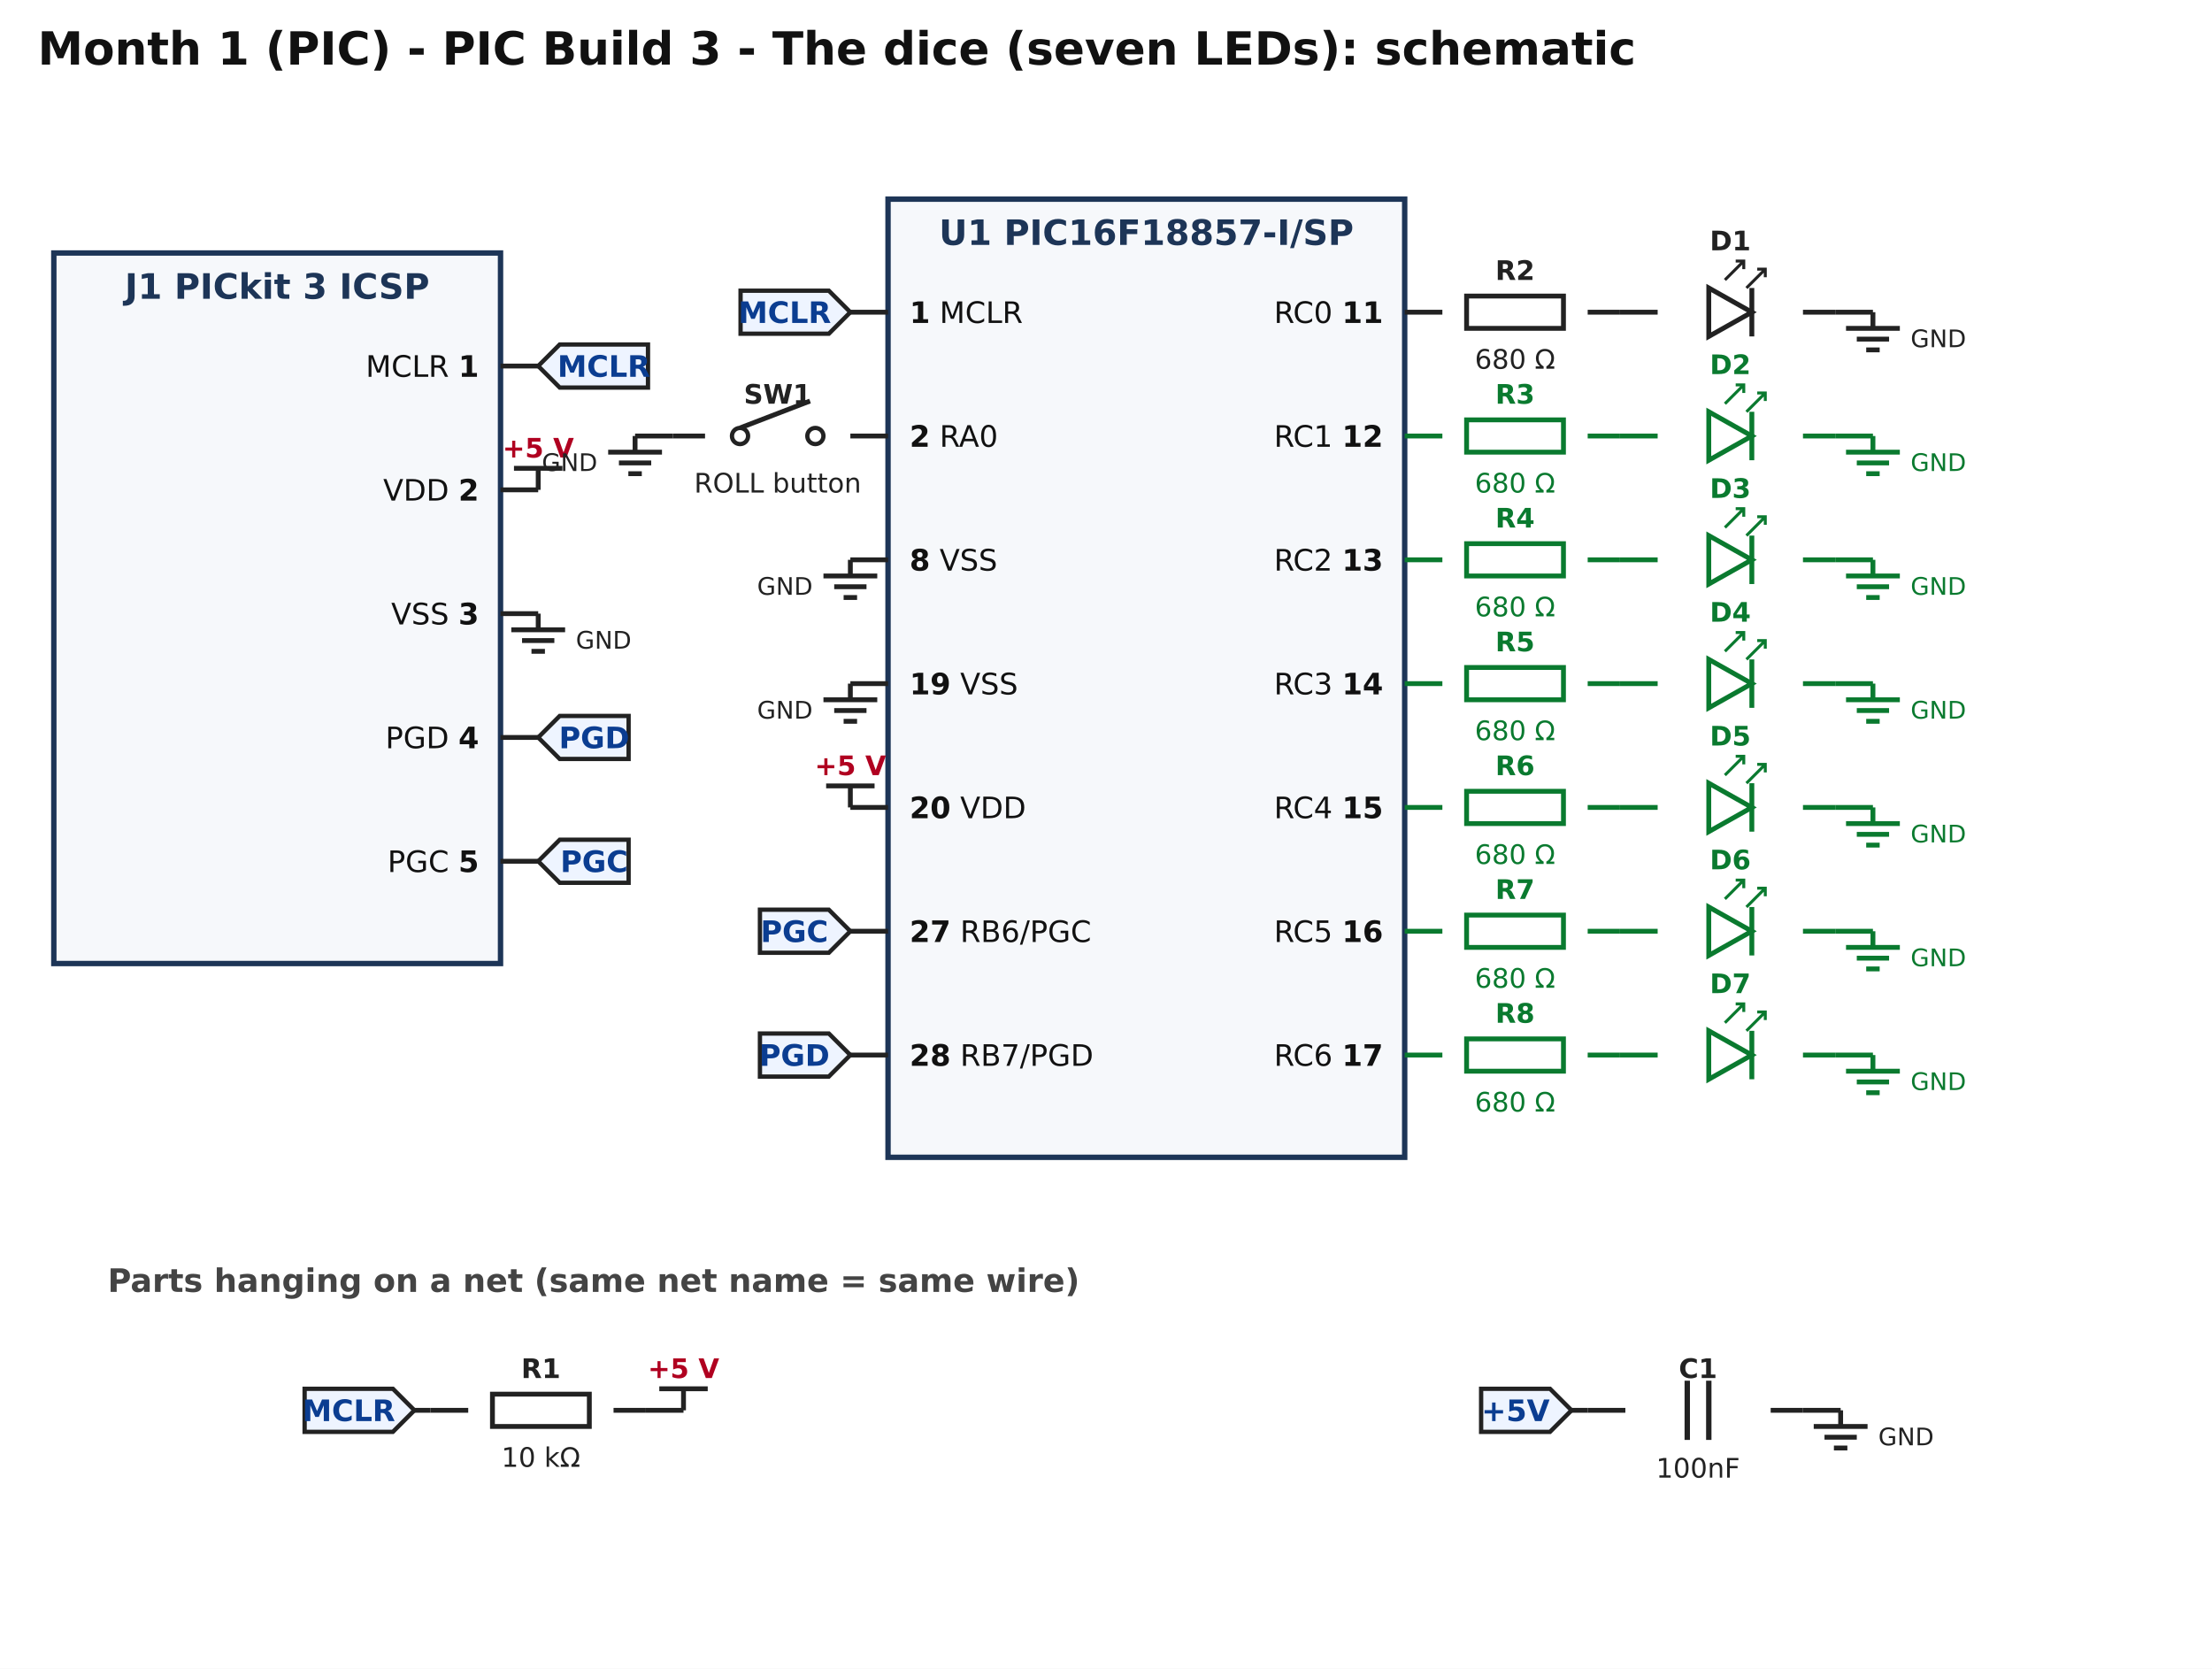
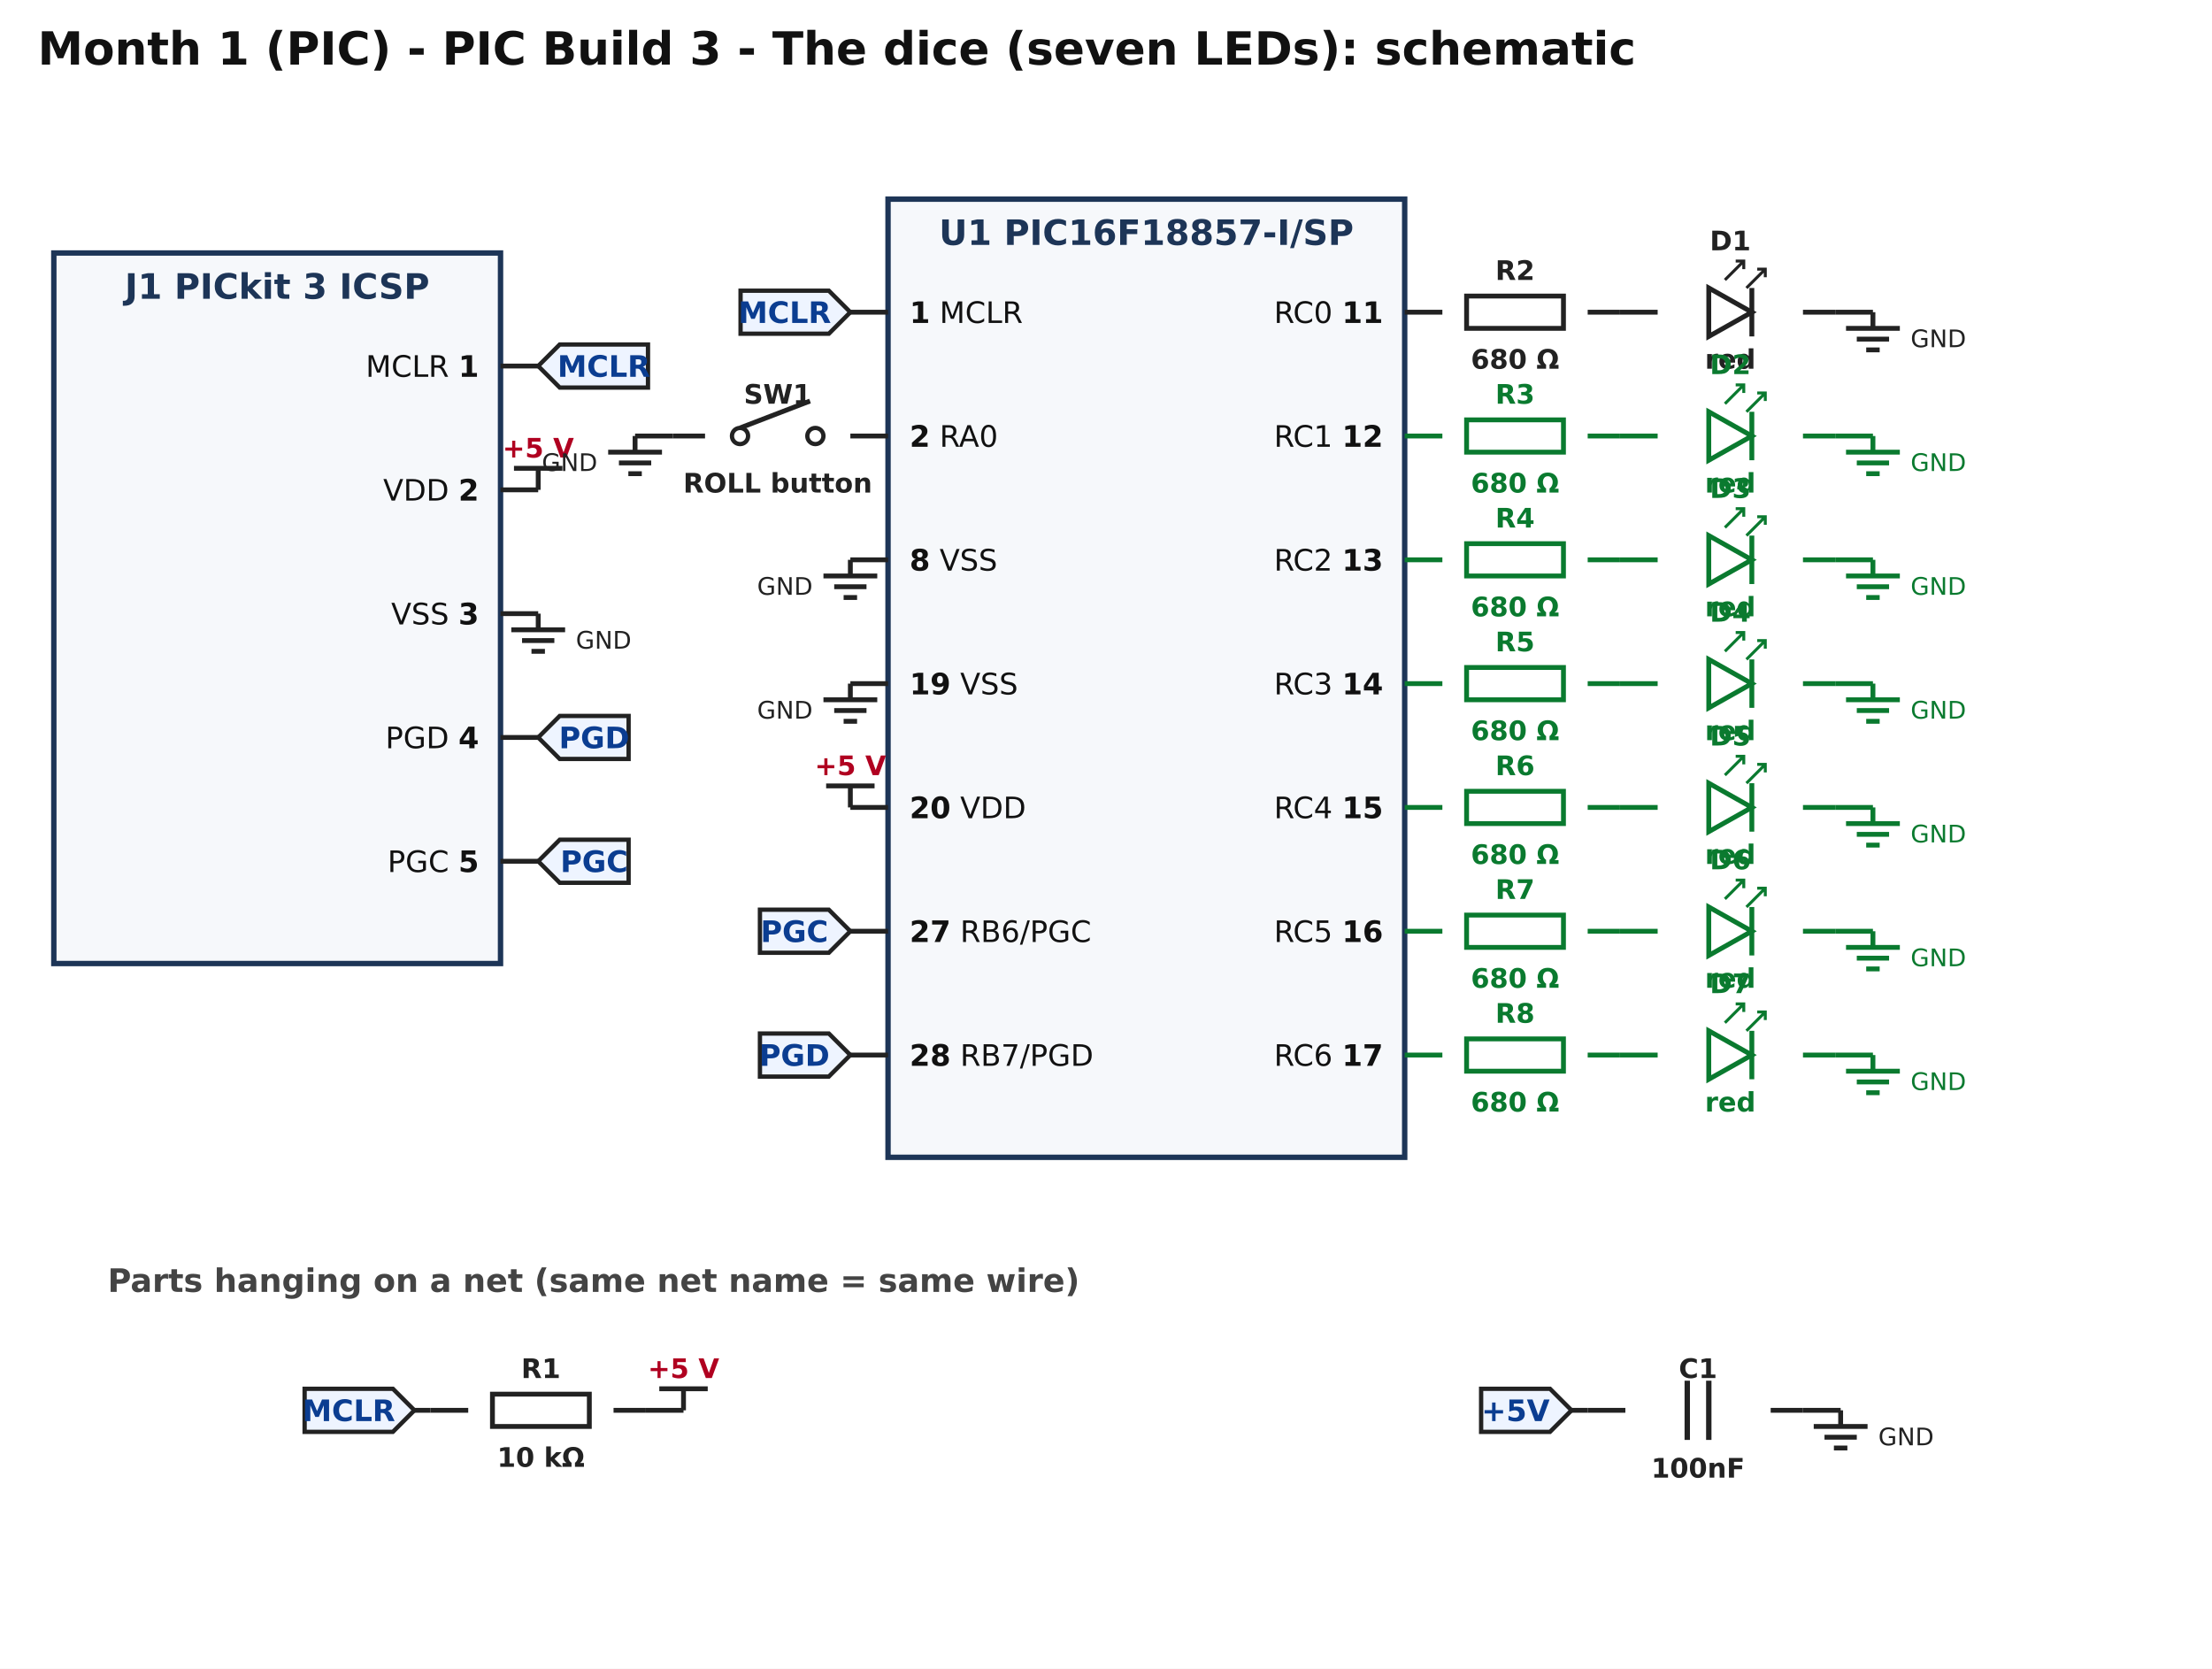
<svg xmlns="http://www.w3.org/2000/svg" viewBox="0 0 822 620" width="822" height="620" font-family="DejaVu Sans, Verdana, Arial, sans-serif">
  <rect width="100%" height="100%" fill="#fff" />
  <text x="14" y="24" font-size="17" font-weight="bold" fill="#111">Month 1 (PIC) - PIC Build 3 - The dice (seven LEDs): schematic</text>
  <g transform="translate(0,34)">
    <rect x="20" y="60" width="166" height="264" fill="#f6f8fb" stroke="#1d3557" stroke-width="2" />
    <text x="103.0" y="77" font-size="13" font-weight="bold" fill="#1d3557" text-anchor="middle">J1  PICkit 3 ICSP</text>
    <text x="178" y="106" font-size="11" fill="#111" text-anchor="end">MCLR  <tspan font-weight="bold">1</tspan>
    </text>
    <line x1="186" y1="102" x2="200" y2="102" stroke="#222" stroke-width="1.8" />
    <polygon points="200,102 208,94 240.8,94 240.8,110 208,110" fill="#eef4ff" stroke="#222" stroke-width="1.6" />
    <text x="224.4" y="106" font-size="11" font-weight="bold" fill="#0b3d91" text-anchor="middle">MCLR</text>
    <text x="178" y="152" font-size="11" fill="#111" text-anchor="end">VDD  <tspan font-weight="bold">2</tspan>
    </text>
    <line x1="186" y1="148" x2="200" y2="148" stroke="#222" stroke-width="1.8" />
    <g stroke="#222" stroke-width="1.8">
      <line x1="200" y1="148" x2="200" y2="140" />
      <line x1="191" y1="140" x2="209" y2="140" />
    </g>
    <text x="200" y="136" font-size="10" font-weight="bold" fill="#b00020" text-anchor="middle">+5 V</text>
    <text x="178" y="198" font-size="11" fill="#111" text-anchor="end">VSS  <tspan font-weight="bold">3</tspan>
    </text>
    <line x1="186" y1="194" x2="200" y2="194" stroke="#222" stroke-width="1.8" />
    <g stroke="#222" stroke-width="1.8">
      <line x1="200" y1="194" x2="200" y2="200" />
      <line x1="190" y1="200" x2="210" y2="200" />
      <line x1="194" y1="204" x2="206" y2="204" />
      <line x1="197.5" y1="208" x2="202.5" y2="208" />
    </g>
    <text x="214" y="207" font-size="9" fill="#222" text-anchor="start">GND</text>
    <text x="178" y="244" font-size="11" fill="#111" text-anchor="end">PGD  <tspan font-weight="bold">4</tspan>
    </text>
    <line x1="186" y1="240" x2="200" y2="240" stroke="#222" stroke-width="1.8" />
    <polygon points="200,240 208,232 233.6,232 233.6,248 208,248" fill="#eef4ff" stroke="#222" stroke-width="1.6" />
    <text x="220.8" y="244" font-size="11" font-weight="bold" fill="#0b3d91" text-anchor="middle">PGD</text>
    <text x="178" y="290" font-size="11" fill="#111" text-anchor="end">PGC  <tspan font-weight="bold">5</tspan>
    </text>
    <line x1="186" y1="286" x2="200" y2="286" stroke="#222" stroke-width="1.8" />
    <polygon points="200,286 208,278 233.6,278 233.6,294 208,294" fill="#eef4ff" stroke="#222" stroke-width="1.6" />
    <text x="220.8" y="290" font-size="11" font-weight="bold" fill="#0b3d91" text-anchor="middle">PGC</text>
    <rect x="330" y="40" width="192" height="356" fill="#f6f8fb" stroke="#1d3557" stroke-width="2" />
    <text x="426.0" y="57" font-size="13" font-weight="bold" fill="#1d3557" text-anchor="middle">U1  PIC16F18857-I/SP</text>
    <text x="338" y="86" font-size="11" fill="#111">
      <tspan font-weight="bold">1</tspan>  MCLR</text>
    <line x1="330" y1="82" x2="316" y2="82" stroke="#222" stroke-width="1.8" />
    <polygon points="316,82 308,74 275.2,74 275.2,90 308,90" fill="#eef4ff" stroke="#222" stroke-width="1.6" />
    <text x="291.6" y="86" font-size="11" font-weight="bold" fill="#0b3d91" text-anchor="middle">MCLR</text>
    <text x="338" y="132" font-size="11" fill="#111">
      <tspan font-weight="bold">2</tspan>  RA0</text>
    <line x1="330" y1="128" x2="316" y2="128" stroke="#222" stroke-width="1.8" />
    <circle cx="275" cy="128" r="3" fill="#fff" stroke="#222" stroke-width="1.6" />
    <circle cx="303" cy="128" r="3" fill="#fff" stroke="#222" stroke-width="1.6" />
    <line x1="275" y1="125" x2="301" y2="115" stroke="#222" stroke-width="1.8" />
    <text x="289" y="116" font-size="10" font-weight="bold" fill="#222" text-anchor="middle">SW1</text>
-     <text x="289" y="149" font-size="10" fill="#222" text-anchor="middle">ROLL button</text>
+     <text x="289" y="149" font-size="10" font-weight="600" fill="#222" text-anchor="middle">ROLL button</text>
    <line x1="262" y1="128" x2="250" y2="128" stroke="#222" stroke-width="1.8" />
    <line x1="250" y1="128" x2="236" y2="128" stroke="#222" stroke-width="1.8" />
    <g stroke="#222" stroke-width="1.8">
      <line x1="236" y1="128" x2="236" y2="134" />
      <line x1="226" y1="134" x2="246" y2="134" />
      <line x1="230" y1="138" x2="242" y2="138" />
      <line x1="233.5" y1="142" x2="238.5" y2="142" />
    </g>
    <text x="222" y="141" font-size="9" fill="#222" text-anchor="end">GND</text>
    <text x="338" y="178" font-size="11" fill="#111">
      <tspan font-weight="bold">8</tspan>  VSS</text>
    <line x1="330" y1="174" x2="316" y2="174" stroke="#222" stroke-width="1.8" />
    <g stroke="#222" stroke-width="1.8">
      <line x1="316" y1="174" x2="316" y2="180" />
      <line x1="306" y1="180" x2="326" y2="180" />
      <line x1="310" y1="184" x2="322" y2="184" />
      <line x1="313.5" y1="188" x2="318.5" y2="188" />
    </g>
    <text x="302" y="187" font-size="9" fill="#222" text-anchor="end">GND</text>
    <text x="338" y="224" font-size="11" fill="#111">
      <tspan font-weight="bold">19</tspan>  VSS</text>
    <line x1="330" y1="220" x2="316" y2="220" stroke="#222" stroke-width="1.8" />
    <g stroke="#222" stroke-width="1.8">
      <line x1="316" y1="220" x2="316" y2="226" />
      <line x1="306" y1="226" x2="326" y2="226" />
      <line x1="310" y1="230" x2="322" y2="230" />
      <line x1="313.5" y1="234" x2="318.5" y2="234" />
    </g>
    <text x="302" y="233" font-size="9" fill="#222" text-anchor="end">GND</text>
    <text x="338" y="270" font-size="11" fill="#111">
      <tspan font-weight="bold">20</tspan>  VDD</text>
    <line x1="330" y1="266" x2="316" y2="266" stroke="#222" stroke-width="1.8" />
    <g stroke="#222" stroke-width="1.8">
      <line x1="316" y1="266" x2="316" y2="258" />
      <line x1="307" y1="258" x2="325" y2="258" />
    </g>
    <text x="316" y="254" font-size="10" font-weight="bold" fill="#b00020" text-anchor="middle">+5 V</text>
    <text x="338" y="316" font-size="11" fill="#111">
      <tspan font-weight="bold">27</tspan>  RB6/PGC</text>
    <line x1="330" y1="312" x2="316" y2="312" stroke="#222" stroke-width="1.8" />
    <polygon points="316,312 308,304 282.4,304 282.4,320 308,320" fill="#eef4ff" stroke="#222" stroke-width="1.6" />
    <text x="295.2" y="316" font-size="11" font-weight="bold" fill="#0b3d91" text-anchor="middle">PGC</text>
    <text x="338" y="362" font-size="11" fill="#111">
      <tspan font-weight="bold">28</tspan>  RB7/PGD</text>
    <line x1="330" y1="358" x2="316" y2="358" stroke="#222" stroke-width="1.8" />
    <polygon points="316,358 308,350 282.4,350 282.4,366 308,366" fill="#eef4ff" stroke="#222" stroke-width="1.6" />
    <text x="295.2" y="362" font-size="11" font-weight="bold" fill="#0b3d91" text-anchor="middle">PGD</text>
    <text x="514" y="86" font-size="11" fill="#111" text-anchor="end">RC0  <tspan font-weight="bold">11</tspan>
    </text>
    <line x1="522" y1="82" x2="536" y2="82" stroke="#222" stroke-width="1.8" />
    <rect x="545" y="76" width="36" height="12" fill="#fff" stroke="#222" stroke-width="1.8" />
    <text x="563" y="70" font-size="10" font-weight="bold" fill="#222" text-anchor="middle">R2</text>
-     <text x="563" y="103" font-size="10" fill="#222" text-anchor="middle">680 Ω</text>
+     <text x="563" y="103" font-size="10" font-weight="600" fill="#222" text-anchor="middle">680 Ω</text>
    <line x1="590" y1="82" x2="602" y2="82" stroke="#222" stroke-width="1.8" />
    <line x1="602" y1="82" x2="616" y2="82" stroke="#222" stroke-width="1.8" />
    <polygon points="635,73 635,91 651,82" fill="#fff" stroke="#222" stroke-width="1.8" />
    <line x1="651" y1="73" x2="651" y2="91" stroke="#222" stroke-width="1.8" />
    <path d="M 641 70 l 7 -7 m -3 0 h 3 v 3 M 649 73 l 7 -7 m -3 0 h 3 v 3" fill="none" stroke="#222" stroke-width="1.1" />
    <text x="643" y="59" font-size="10" font-weight="bold" fill="#222" text-anchor="middle">D1</text>
+     <text x="643" y="103" font-size="10" font-weight="600" fill="#222" text-anchor="middle">red</text>
    <line x1="670" y1="82" x2="682" y2="82" stroke="#222" stroke-width="1.8" />
    <line x1="682" y1="82" x2="696" y2="82" stroke="#222" stroke-width="1.8" />
    <g stroke="#222" stroke-width="1.8">
      <line x1="696" y1="82" x2="696" y2="88" />
      <line x1="686" y1="88" x2="706" y2="88" />
      <line x1="690" y1="92" x2="702" y2="92" />
      <line x1="693.5" y1="96" x2="698.5" y2="96" />
    </g>
    <text x="710" y="95" font-size="9" fill="#222" text-anchor="start">GND</text>
    <text x="514" y="132" font-size="11" fill="#111" text-anchor="end">RC1  <tspan font-weight="bold">12</tspan>
    </text>
    <line x1="522" y1="128" x2="536" y2="128" stroke="#0a7a2f" stroke-width="1.8" />
    <rect x="545" y="122" width="36" height="12" fill="#fff" stroke="#0a7a2f" stroke-width="1.8" />
    <text x="563" y="116" font-size="10" font-weight="bold" fill="#0a7a2f" text-anchor="middle">R3</text>
-     <text x="563" y="149" font-size="10" fill="#0a7a2f" text-anchor="middle">680 Ω</text>
+     <text x="563" y="149" font-size="10" font-weight="600" fill="#0a7a2f" text-anchor="middle">680 Ω</text>
    <line x1="590" y1="128" x2="602" y2="128" stroke="#0a7a2f" stroke-width="1.8" />
    <line x1="602" y1="128" x2="616" y2="128" stroke="#0a7a2f" stroke-width="1.8" />
    <polygon points="635,119 635,137 651,128" fill="#fff" stroke="#0a7a2f" stroke-width="1.8" />
    <line x1="651" y1="119" x2="651" y2="137" stroke="#0a7a2f" stroke-width="1.8" />
    <path d="M 641 116 l 7 -7 m -3 0 h 3 v 3 M 649 119 l 7 -7 m -3 0 h 3 v 3" fill="none" stroke="#0a7a2f" stroke-width="1.1" />
    <text x="643" y="105" font-size="10" font-weight="bold" fill="#0a7a2f" text-anchor="middle">D2</text>
+     <text x="643" y="149" font-size="10" font-weight="600" fill="#0a7a2f" text-anchor="middle">red</text>
    <line x1="670" y1="128" x2="682" y2="128" stroke="#0a7a2f" stroke-width="1.8" />
    <line x1="682" y1="128" x2="696" y2="128" stroke="#0a7a2f" stroke-width="1.8" />
    <g stroke="#0a7a2f" stroke-width="1.8">
      <line x1="696" y1="128" x2="696" y2="134" />
      <line x1="686" y1="134" x2="706" y2="134" />
      <line x1="690" y1="138" x2="702" y2="138" />
      <line x1="693.5" y1="142" x2="698.5" y2="142" />
    </g>
    <text x="710" y="141" font-size="9" fill="#0a7a2f" text-anchor="start">GND</text>
    <text x="514" y="178" font-size="11" fill="#111" text-anchor="end">RC2  <tspan font-weight="bold">13</tspan>
    </text>
    <line x1="522" y1="174" x2="536" y2="174" stroke="#0a7a2f" stroke-width="1.8" />
    <rect x="545" y="168" width="36" height="12" fill="#fff" stroke="#0a7a2f" stroke-width="1.8" />
    <text x="563" y="162" font-size="10" font-weight="bold" fill="#0a7a2f" text-anchor="middle">R4</text>
-     <text x="563" y="195" font-size="10" fill="#0a7a2f" text-anchor="middle">680 Ω</text>
+     <text x="563" y="195" font-size="10" font-weight="600" fill="#0a7a2f" text-anchor="middle">680 Ω</text>
    <line x1="590" y1="174" x2="602" y2="174" stroke="#0a7a2f" stroke-width="1.8" />
    <line x1="602" y1="174" x2="616" y2="174" stroke="#0a7a2f" stroke-width="1.8" />
    <polygon points="635,165 635,183 651,174" fill="#fff" stroke="#0a7a2f" stroke-width="1.8" />
    <line x1="651" y1="165" x2="651" y2="183" stroke="#0a7a2f" stroke-width="1.8" />
    <path d="M 641 162 l 7 -7 m -3 0 h 3 v 3 M 649 165 l 7 -7 m -3 0 h 3 v 3" fill="none" stroke="#0a7a2f" stroke-width="1.1" />
    <text x="643" y="151" font-size="10" font-weight="bold" fill="#0a7a2f" text-anchor="middle">D3</text>
+     <text x="643" y="195" font-size="10" font-weight="600" fill="#0a7a2f" text-anchor="middle">red</text>
    <line x1="670" y1="174" x2="682" y2="174" stroke="#0a7a2f" stroke-width="1.8" />
    <line x1="682" y1="174" x2="696" y2="174" stroke="#0a7a2f" stroke-width="1.8" />
    <g stroke="#0a7a2f" stroke-width="1.8">
      <line x1="696" y1="174" x2="696" y2="180" />
      <line x1="686" y1="180" x2="706" y2="180" />
      <line x1="690" y1="184" x2="702" y2="184" />
      <line x1="693.5" y1="188" x2="698.5" y2="188" />
    </g>
    <text x="710" y="187" font-size="9" fill="#0a7a2f" text-anchor="start">GND</text>
    <text x="514" y="224" font-size="11" fill="#111" text-anchor="end">RC3  <tspan font-weight="bold">14</tspan>
    </text>
    <line x1="522" y1="220" x2="536" y2="220" stroke="#0a7a2f" stroke-width="1.8" />
    <rect x="545" y="214" width="36" height="12" fill="#fff" stroke="#0a7a2f" stroke-width="1.8" />
    <text x="563" y="208" font-size="10" font-weight="bold" fill="#0a7a2f" text-anchor="middle">R5</text>
-     <text x="563" y="241" font-size="10" fill="#0a7a2f" text-anchor="middle">680 Ω</text>
+     <text x="563" y="241" font-size="10" font-weight="600" fill="#0a7a2f" text-anchor="middle">680 Ω</text>
    <line x1="590" y1="220" x2="602" y2="220" stroke="#0a7a2f" stroke-width="1.8" />
    <line x1="602" y1="220" x2="616" y2="220" stroke="#0a7a2f" stroke-width="1.8" />
    <polygon points="635,211 635,229 651,220" fill="#fff" stroke="#0a7a2f" stroke-width="1.8" />
    <line x1="651" y1="211" x2="651" y2="229" stroke="#0a7a2f" stroke-width="1.8" />
    <path d="M 641 208 l 7 -7 m -3 0 h 3 v 3 M 649 211 l 7 -7 m -3 0 h 3 v 3" fill="none" stroke="#0a7a2f" stroke-width="1.1" />
    <text x="643" y="197" font-size="10" font-weight="bold" fill="#0a7a2f" text-anchor="middle">D4</text>
+     <text x="643" y="241" font-size="10" font-weight="600" fill="#0a7a2f" text-anchor="middle">red</text>
    <line x1="670" y1="220" x2="682" y2="220" stroke="#0a7a2f" stroke-width="1.8" />
    <line x1="682" y1="220" x2="696" y2="220" stroke="#0a7a2f" stroke-width="1.8" />
    <g stroke="#0a7a2f" stroke-width="1.8">
      <line x1="696" y1="220" x2="696" y2="226" />
      <line x1="686" y1="226" x2="706" y2="226" />
      <line x1="690" y1="230" x2="702" y2="230" />
      <line x1="693.5" y1="234" x2="698.5" y2="234" />
    </g>
    <text x="710" y="233" font-size="9" fill="#0a7a2f" text-anchor="start">GND</text>
    <text x="514" y="270" font-size="11" fill="#111" text-anchor="end">RC4  <tspan font-weight="bold">15</tspan>
    </text>
    <line x1="522" y1="266" x2="536" y2="266" stroke="#0a7a2f" stroke-width="1.8" />
    <rect x="545" y="260" width="36" height="12" fill="#fff" stroke="#0a7a2f" stroke-width="1.8" />
    <text x="563" y="254" font-size="10" font-weight="bold" fill="#0a7a2f" text-anchor="middle">R6</text>
-     <text x="563" y="287" font-size="10" fill="#0a7a2f" text-anchor="middle">680 Ω</text>
+     <text x="563" y="287" font-size="10" font-weight="600" fill="#0a7a2f" text-anchor="middle">680 Ω</text>
    <line x1="590" y1="266" x2="602" y2="266" stroke="#0a7a2f" stroke-width="1.8" />
    <line x1="602" y1="266" x2="616" y2="266" stroke="#0a7a2f" stroke-width="1.8" />
    <polygon points="635,257 635,275 651,266" fill="#fff" stroke="#0a7a2f" stroke-width="1.8" />
    <line x1="651" y1="257" x2="651" y2="275" stroke="#0a7a2f" stroke-width="1.8" />
    <path d="M 641 254 l 7 -7 m -3 0 h 3 v 3 M 649 257 l 7 -7 m -3 0 h 3 v 3" fill="none" stroke="#0a7a2f" stroke-width="1.1" />
    <text x="643" y="243" font-size="10" font-weight="bold" fill="#0a7a2f" text-anchor="middle">D5</text>
+     <text x="643" y="287" font-size="10" font-weight="600" fill="#0a7a2f" text-anchor="middle">red</text>
    <line x1="670" y1="266" x2="682" y2="266" stroke="#0a7a2f" stroke-width="1.8" />
    <line x1="682" y1="266" x2="696" y2="266" stroke="#0a7a2f" stroke-width="1.8" />
    <g stroke="#0a7a2f" stroke-width="1.8">
      <line x1="696" y1="266" x2="696" y2="272" />
      <line x1="686" y1="272" x2="706" y2="272" />
      <line x1="690" y1="276" x2="702" y2="276" />
      <line x1="693.5" y1="280" x2="698.5" y2="280" />
    </g>
    <text x="710" y="279" font-size="9" fill="#0a7a2f" text-anchor="start">GND</text>
    <text x="514" y="316" font-size="11" fill="#111" text-anchor="end">RC5  <tspan font-weight="bold">16</tspan>
    </text>
    <line x1="522" y1="312" x2="536" y2="312" stroke="#0a7a2f" stroke-width="1.8" />
    <rect x="545" y="306" width="36" height="12" fill="#fff" stroke="#0a7a2f" stroke-width="1.8" />
    <text x="563" y="300" font-size="10" font-weight="bold" fill="#0a7a2f" text-anchor="middle">R7</text>
-     <text x="563" y="333" font-size="10" fill="#0a7a2f" text-anchor="middle">680 Ω</text>
+     <text x="563" y="333" font-size="10" font-weight="600" fill="#0a7a2f" text-anchor="middle">680 Ω</text>
    <line x1="590" y1="312" x2="602" y2="312" stroke="#0a7a2f" stroke-width="1.8" />
    <line x1="602" y1="312" x2="616" y2="312" stroke="#0a7a2f" stroke-width="1.8" />
    <polygon points="635,303 635,321 651,312" fill="#fff" stroke="#0a7a2f" stroke-width="1.8" />
    <line x1="651" y1="303" x2="651" y2="321" stroke="#0a7a2f" stroke-width="1.8" />
    <path d="M 641 300 l 7 -7 m -3 0 h 3 v 3 M 649 303 l 7 -7 m -3 0 h 3 v 3" fill="none" stroke="#0a7a2f" stroke-width="1.1" />
    <text x="643" y="289" font-size="10" font-weight="bold" fill="#0a7a2f" text-anchor="middle">D6</text>
+     <text x="643" y="333" font-size="10" font-weight="600" fill="#0a7a2f" text-anchor="middle">red</text>
    <line x1="670" y1="312" x2="682" y2="312" stroke="#0a7a2f" stroke-width="1.8" />
    <line x1="682" y1="312" x2="696" y2="312" stroke="#0a7a2f" stroke-width="1.8" />
    <g stroke="#0a7a2f" stroke-width="1.8">
      <line x1="696" y1="312" x2="696" y2="318" />
      <line x1="686" y1="318" x2="706" y2="318" />
      <line x1="690" y1="322" x2="702" y2="322" />
      <line x1="693.5" y1="326" x2="698.5" y2="326" />
    </g>
    <text x="710" y="325" font-size="9" fill="#0a7a2f" text-anchor="start">GND</text>
    <text x="514" y="362" font-size="11" fill="#111" text-anchor="end">RC6  <tspan font-weight="bold">17</tspan>
    </text>
    <line x1="522" y1="358" x2="536" y2="358" stroke="#0a7a2f" stroke-width="1.8" />
    <rect x="545" y="352" width="36" height="12" fill="#fff" stroke="#0a7a2f" stroke-width="1.8" />
    <text x="563" y="346" font-size="10" font-weight="bold" fill="#0a7a2f" text-anchor="middle">R8</text>
-     <text x="563" y="379" font-size="10" fill="#0a7a2f" text-anchor="middle">680 Ω</text>
+     <text x="563" y="379" font-size="10" font-weight="600" fill="#0a7a2f" text-anchor="middle">680 Ω</text>
    <line x1="590" y1="358" x2="602" y2="358" stroke="#0a7a2f" stroke-width="1.8" />
    <line x1="602" y1="358" x2="616" y2="358" stroke="#0a7a2f" stroke-width="1.8" />
    <polygon points="635,349 635,367 651,358" fill="#fff" stroke="#0a7a2f" stroke-width="1.8" />
    <line x1="651" y1="349" x2="651" y2="367" stroke="#0a7a2f" stroke-width="1.8" />
    <path d="M 641 346 l 7 -7 m -3 0 h 3 v 3 M 649 349 l 7 -7 m -3 0 h 3 v 3" fill="none" stroke="#0a7a2f" stroke-width="1.1" />
    <text x="643" y="335" font-size="10" font-weight="bold" fill="#0a7a2f" text-anchor="middle">D7</text>
+     <text x="643" y="379" font-size="10" font-weight="600" fill="#0a7a2f" text-anchor="middle">red</text>
    <line x1="670" y1="358" x2="682" y2="358" stroke="#0a7a2f" stroke-width="1.8" />
    <line x1="682" y1="358" x2="696" y2="358" stroke="#0a7a2f" stroke-width="1.8" />
    <g stroke="#0a7a2f" stroke-width="1.8">
      <line x1="696" y1="358" x2="696" y2="364" />
      <line x1="686" y1="364" x2="706" y2="364" />
      <line x1="690" y1="368" x2="702" y2="368" />
      <line x1="693.5" y1="372" x2="698.5" y2="372" />
    </g>
    <text x="710" y="371" font-size="9" fill="#0a7a2f" text-anchor="start">GND</text>
    <text x="40" y="446" font-size="12" font-weight="bold" fill="#444">Parts hanging on a net (same net name = same wire)</text>
    <polygon points="154,490 146,482 113.2,482 113.2,498 146,498" fill="#eef4ff" stroke="#222" stroke-width="1.6" />
    <text x="129.6" y="494" font-size="11" font-weight="bold" fill="#0b3d91" text-anchor="middle">MCLR</text>
    <line x1="154" y1="490" x2="160" y2="490" stroke="#222" stroke-width="1.8" />
    <line x1="160" y1="490" x2="174" y2="490" stroke="#222" stroke-width="1.8" />
    <rect x="183" y="484" width="36" height="12" fill="#fff" stroke="#222" stroke-width="1.8" />
    <text x="201" y="478" font-size="10" font-weight="bold" fill="#222" text-anchor="middle">R1</text>
-     <text x="201" y="511" font-size="10" fill="#222" text-anchor="middle">10 kΩ</text>
+     <text x="201" y="511" font-size="10" font-weight="600" fill="#222" text-anchor="middle">10 kΩ</text>
    <line x1="228" y1="490" x2="240" y2="490" stroke="#222" stroke-width="1.8" />
    <line x1="240" y1="490" x2="254" y2="490" stroke="#222" stroke-width="1.8" />
    <g stroke="#222" stroke-width="1.8">
      <line x1="254" y1="490" x2="254" y2="482" />
      <line x1="245" y1="482" x2="263" y2="482" />
    </g>
    <text x="254" y="478" font-size="10" font-weight="bold" fill="#b00020" text-anchor="middle">+5 V</text>
    <polygon points="584,490 576,482 550.4,482 550.4,498 576,498" fill="#eef4ff" stroke="#222" stroke-width="1.6" />
    <text x="563.2" y="494" font-size="11" font-weight="bold" fill="#0b3d91" text-anchor="middle">+5V</text>
    <line x1="584" y1="490" x2="590" y2="490" stroke="#222" stroke-width="1.8" />
    <line x1="590" y1="490" x2="604" y2="490" stroke="#222" stroke-width="1.8" />
    <line x1="627" y1="479" x2="627" y2="501" stroke="#222" stroke-width="2" />
    <line x1="635" y1="479" x2="635" y2="501" stroke="#222" stroke-width="2" />
    <text x="631" y="478" font-size="10" font-weight="bold" fill="#222" text-anchor="middle">C1</text>
-     <text x="631" y="515" font-size="10" fill="#222" text-anchor="middle">100nF</text>
+     <text x="631" y="515" font-size="10" font-weight="600" fill="#222" text-anchor="middle">100nF</text>
    <line x1="658" y1="490" x2="670" y2="490" stroke="#222" stroke-width="1.8" />
    <line x1="670" y1="490" x2="684" y2="490" stroke="#222" stroke-width="1.8" />
    <g stroke="#222" stroke-width="1.8">
      <line x1="684" y1="490" x2="684" y2="496" />
      <line x1="674" y1="496" x2="694" y2="496" />
      <line x1="678" y1="500" x2="690" y2="500" />
      <line x1="681.5" y1="504" x2="686.5" y2="504" />
    </g>
    <text x="698" y="503" font-size="9" fill="#222" text-anchor="start">GND</text>
  </g>
</svg>
